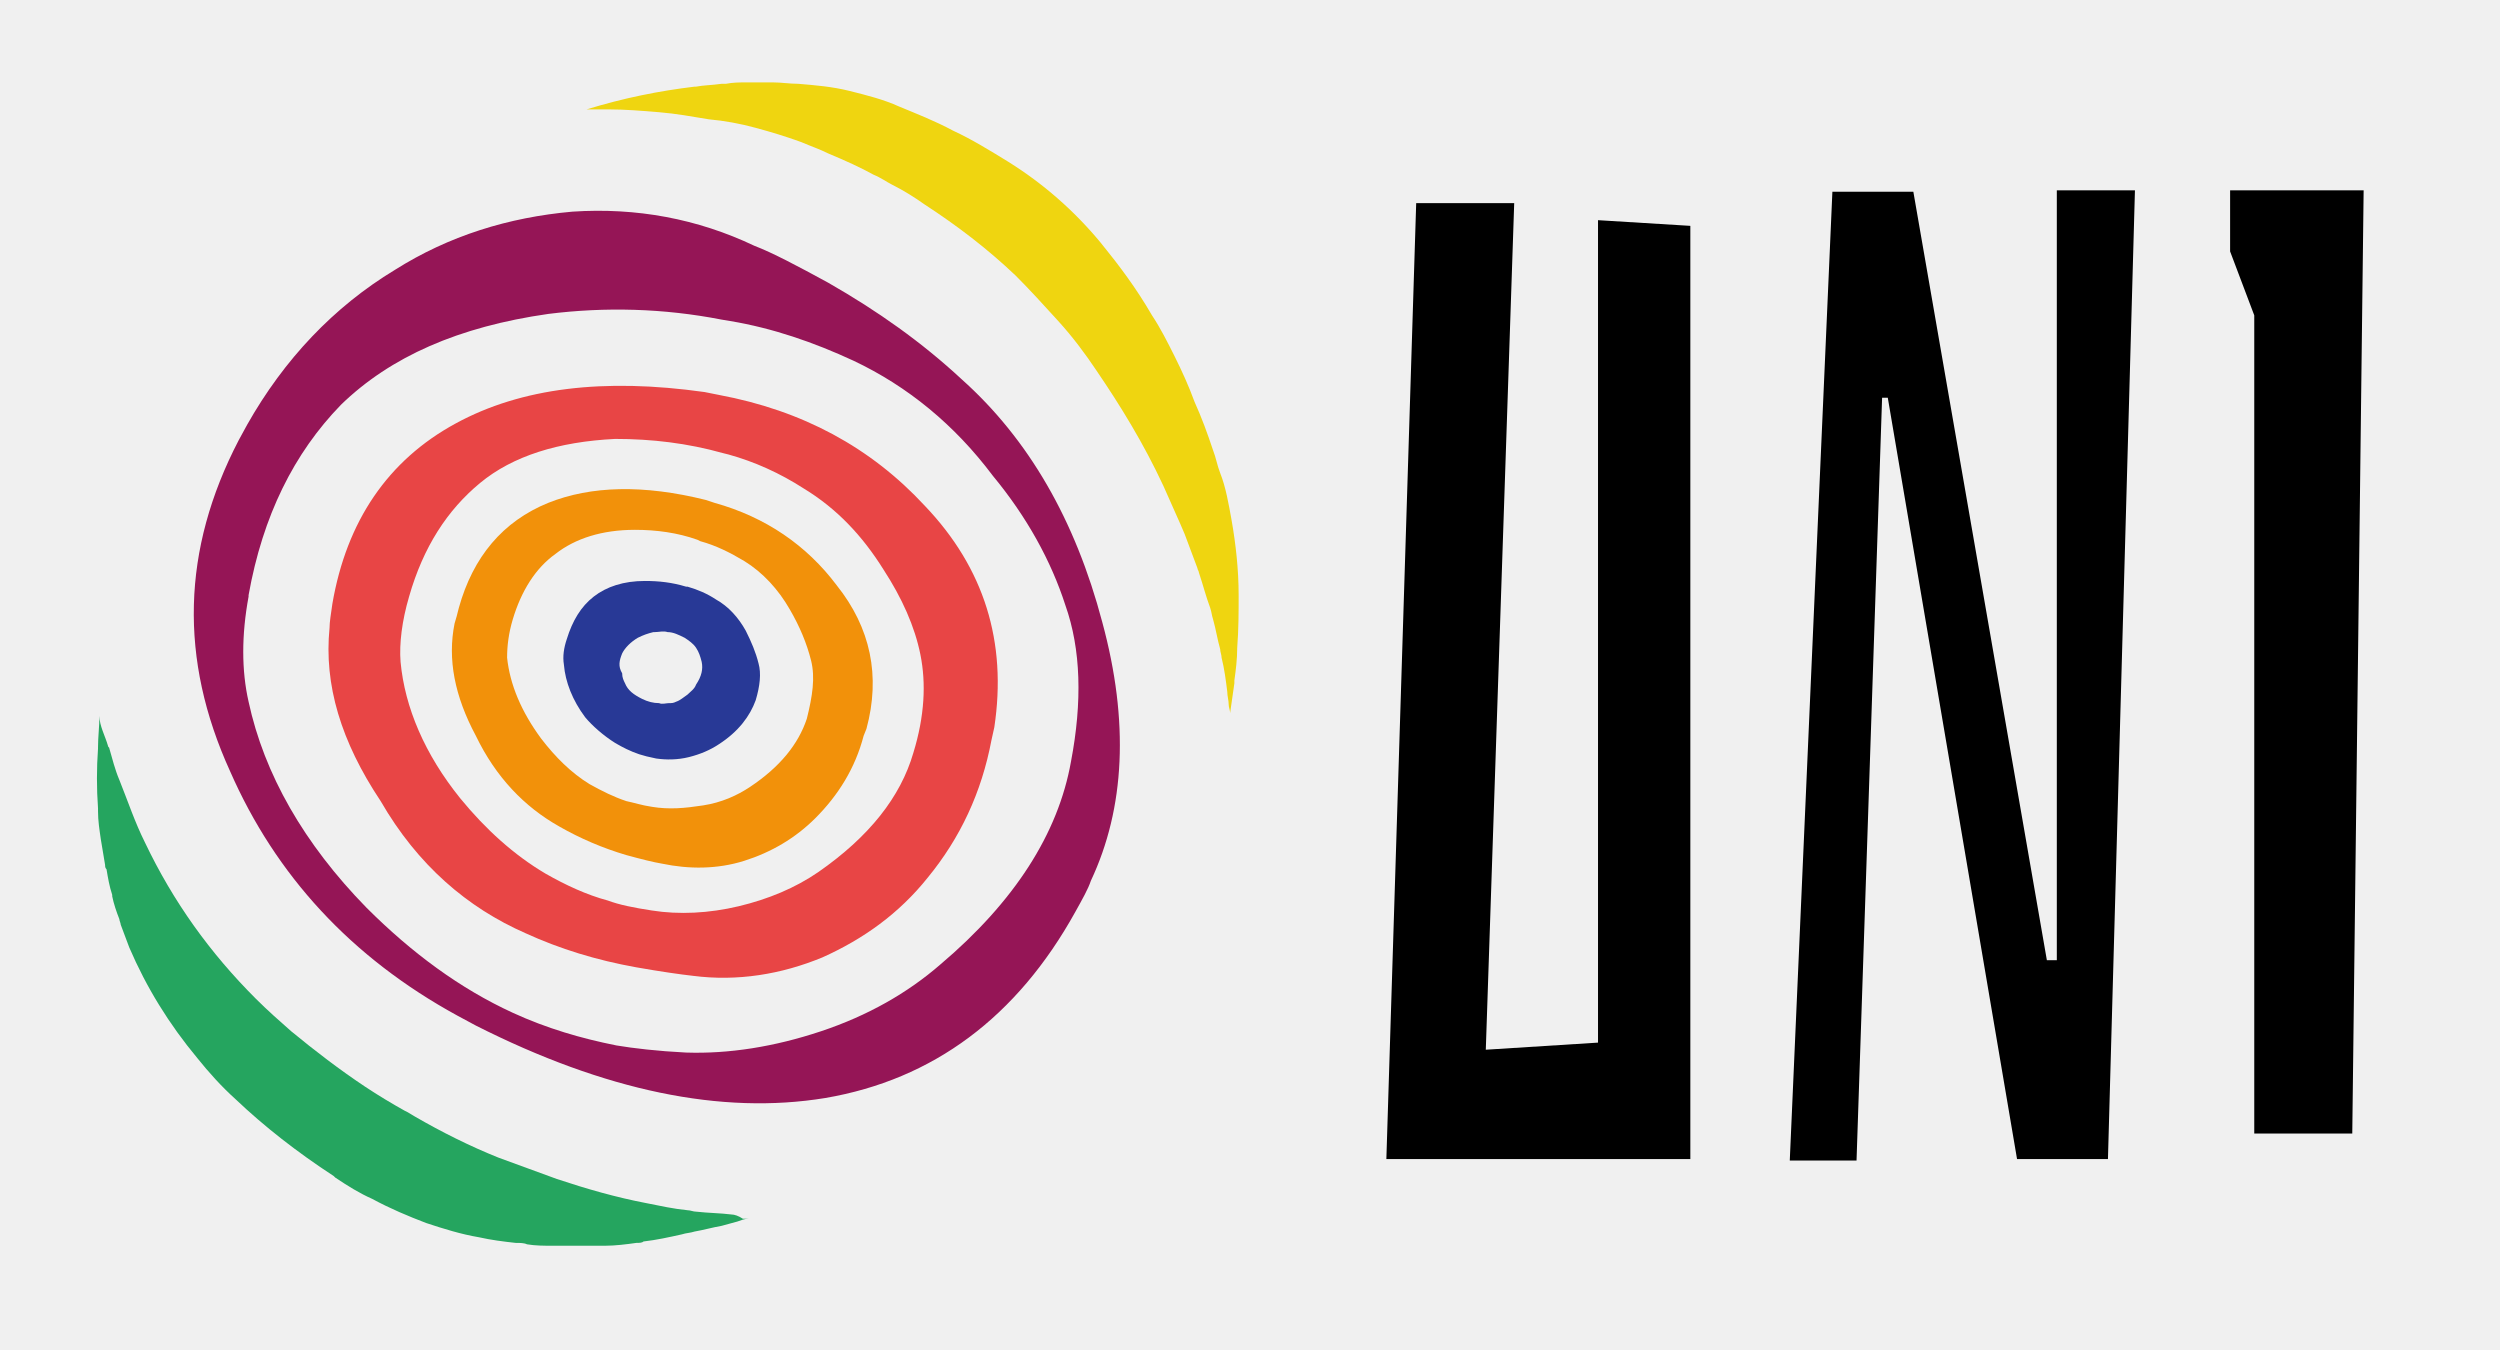
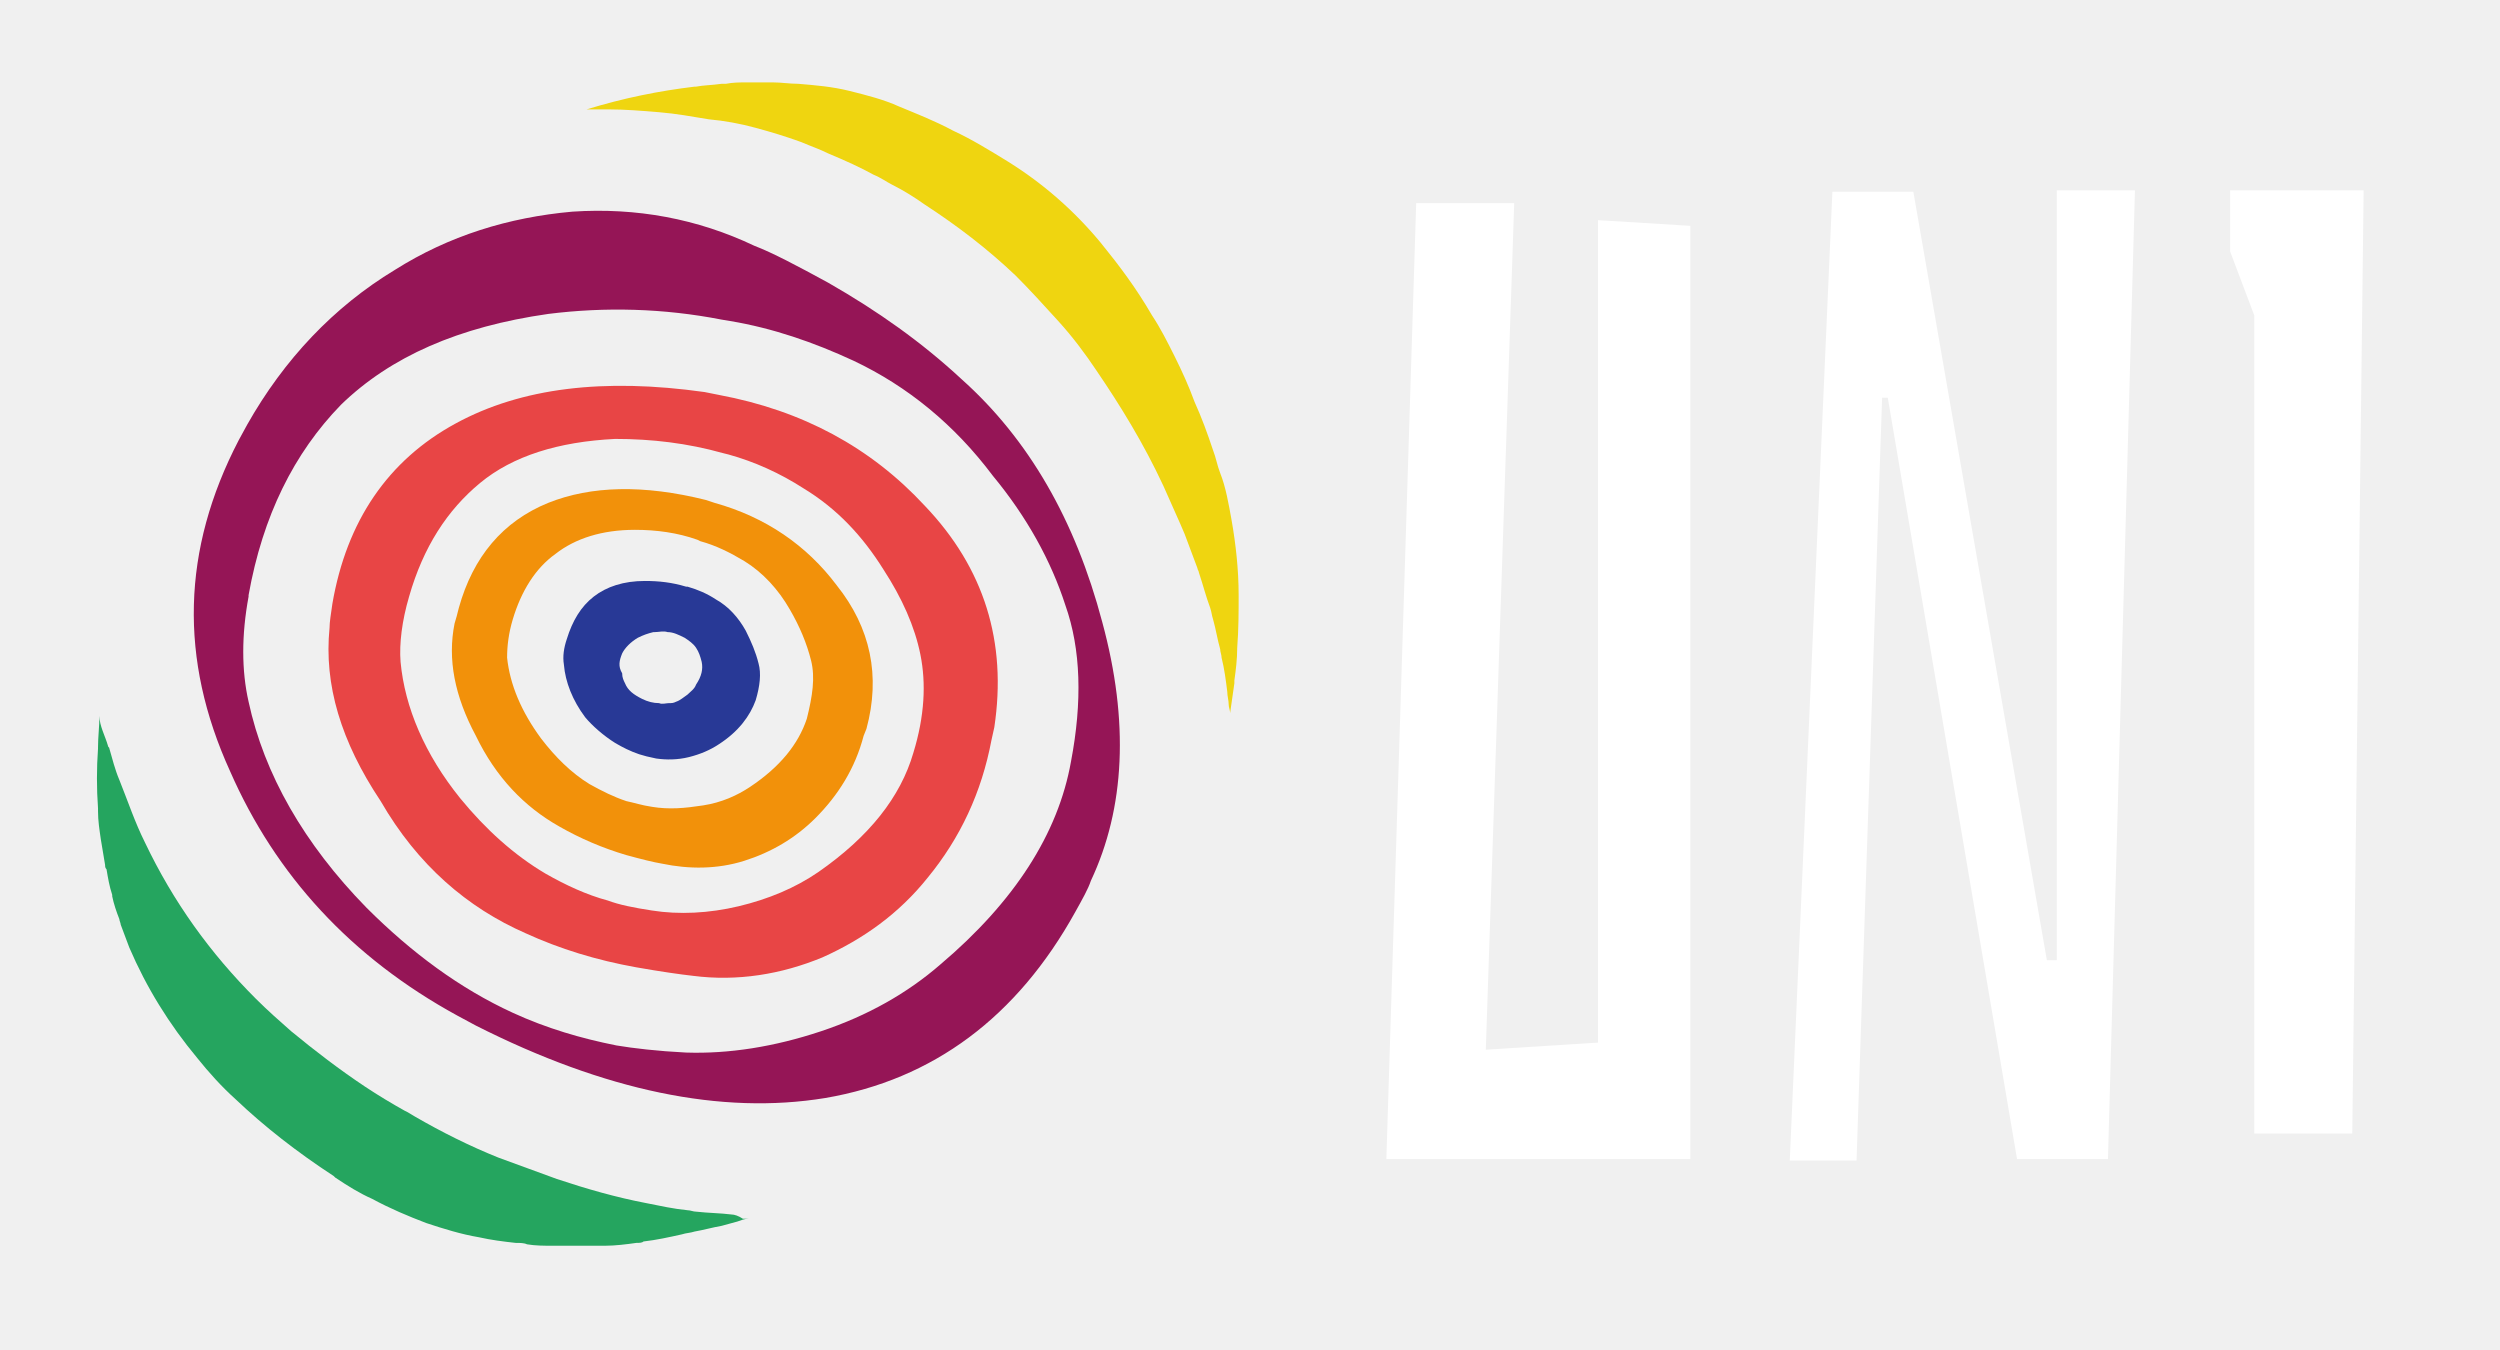
<svg xmlns="http://www.w3.org/2000/svg" id="logo" viewBox="0 0 176 95">
-   <path d="M112.5 73.4V15.5l6.5.4v65.7H97.6l2.1-67.3h6.9l-2 59.6 7.9-.5zM132.9 28h-.4l-1.8 53.7H126l3-68.2h5.7l9.4 54.1h.7V13.4h5.5l-1.9 68.2H142L132.9 28zm25.8-5.8l-1.7-4.5v-4.3h9.4l-.8 66.4h-6.9V22.2z" id="uni" />
+   <path fill="#fff" d="M112.5 73.4V15.5l6.5.4v65.7H97.6l2.1-67.3h6.9l-2 59.6 7.9-.5zM132.9 28h-.4l-1.8 53.7H126l3-68.2h5.7l9.4 54.1h.7V13.4h5.5l-1.9 68.2H142L132.9 28zm25.8-5.8l-1.7-4.5v-4.3h9.4l-.8 66.4h-6.9V22.2z" id="uni" />
  <g id="colores">
    <path id="violeta" fill="#951556" d="M17.4 29.9l-.6 1.1c-4 7.7-4.2 15.4-.6 23.3 3.2 7.3 8.5 13.1 16 17.2l1.3.7c9.1 4.6 17.3 6.3 24.6 5.1 7.6-1.3 13.5-5.7 17.6-13.1.5-.9.9-1.6 1.1-2.2 2.4-5.1 2.7-11.2.8-18.2-1.9-7.2-5.2-12.9-9.9-17.1-2.8-2.6-5.9-4.8-9.4-6.8-2.2-1.2-3.9-2.1-5.2-2.6-4-1.9-8.3-2.7-12.8-2.4-4.5.4-8.7 1.7-12.5 4.1-4.3 2.6-7.8 6.3-10.4 10.9zm21.2-7.8c4-.5 8.1-.4 12.2.4l.6.1c3 .5 5.9 1.5 8.7 2.8 3.8 1.8 7.1 4.5 9.8 8.1 2.4 2.9 4.1 6 5.1 9.1 1.1 3.1 1.2 6.8.4 11-.9 5.1-4 9.9-9.2 14.3-2.3 2-5.1 3.6-8.4 4.7-3.3 1.1-6.5 1.6-9.5 1.5-2-.1-3.7-.3-4.9-.5-2.5-.5-4.9-1.2-7.3-2.3-3.7-1.7-7.1-4.2-10.3-7.4-4.4-4.5-7.2-9.4-8.3-14.5-.5-2.2-.5-4.7 0-7.4v-.1c1-5.6 3.2-10 6.5-13.4 3.5-3.4 8.3-5.5 14.6-6.4z" />
    <path id="rojo" fill="#E84545" d="M37 65.7c2.4 1.1 5 1.9 7.8 2.4 1.7.3 3.1.5 4 .6 3.1.4 6.2-.1 9.1-1.3 2.9-1.3 5.4-3.1 7.4-5.6 2.3-2.8 3.8-6 4.5-9.7l.2-.9c.9-6-.7-11.2-4.9-15.6-3.8-4.1-8.6-6.7-14.5-7.8l-1-.2c-7.1-1-12.9-.3-17.5 2.2-4.8 2.6-7.7 6.9-8.7 12.7-.1.7-.2 1.3-.2 1.7-.4 4 .8 8 3.6 12.2 2.6 4.5 6.1 7.5 10.2 9.3zM28.8 42c1-3.5 2.7-6.1 5-8 2.3-1.9 5.5-2.9 9.5-3.1 2.6 0 5.1.3 7.6 1l.4.1c1.8.5 3.6 1.3 5.3 2.4 2.3 1.4 4.1 3.3 5.6 5.7 1.3 2 2.2 4 2.6 6s.3 4.3-.5 6.9c-.9 3.1-3.1 5.9-6.7 8.4-1.6 1.1-3.5 1.9-5.6 2.4-2.1.5-4.2.6-6.1.3-1.3-.2-2.3-.4-3.1-.7-1.5-.4-3-1.1-4.4-1.9-2.2-1.3-4.2-3.1-6-5.3-2.5-3.1-3.9-6.4-4.2-9.6-.1-1.3.1-2.9.6-4.6z" />
    <path id="naranja" fill="#F2910A" d="M39.4 58.2c1.4.8 3 1.5 4.7 2 1.1.3 1.9.5 2.5.6 1.9.4 3.9.4 5.8-.2s3.6-1.6 5-3c1.6-1.6 2.8-3.5 3.4-5.8l.2-.5c1-3.7.3-7.1-2.1-10.1-2.1-2.8-5-4.8-8.6-5.8l-.6-.2c-4.4-1.1-8.1-1-11.1.2-3.2 1.3-5.3 3.8-6.3 7.4-.1.4-.2.8-.3 1.1-.5 2.5 0 5.1 1.5 7.9 1.4 2.9 3.4 5 5.9 6.4zm-3.3-14.6c.6-2 1.6-3.6 3-4.6 1.4-1.1 3.3-1.7 5.6-1.7 1.5 0 3 .2 4.4.7l.2.1c1.1.3 2.1.8 3.1 1.4 1.3.8 2.4 2 3.2 3.4.7 1.2 1.2 2.4 1.5 3.6s.1 2.5-.3 4.1c-.6 1.8-1.9 3.4-4 4.8-.9.6-2 1.1-3.3 1.3s-2.4.3-3.6.1c-.7-.1-1.3-.3-1.8-.4-.9-.3-1.7-.7-2.6-1.2-1.3-.8-2.4-1.9-3.4-3.2-1.4-1.9-2.2-3.8-2.4-5.7 0-.8.1-1.7.4-2.7z" />
    <path id="verde" fill="#25A55F" d="M51.5 85.5c-.8-.1-1.6-.1-2.5-.2-.2 0-.4-.1-.6-.1-1-.1-1.9-.3-2.9-.5-2.1-.4-4.2-1-6.3-1.7-1.4-.5-2.7-1-4.1-1.5-2-.8-4-1.8-5.9-2.9l-.5-.3-.2-.1c-.9-.5-1.9-1.1-2.8-1.7-1.8-1.2-3.5-2.5-5.2-3.9-.8-.7-1.7-1.5-2.5-2.3-3.2-3.2-5.8-6.8-7.8-11-.7-1.4-1.2-2.9-1.8-4.4-.3-.7-.5-1.5-.7-2.2 0-.1-.1-.1-.1-.2-.2-.7-.6-1.4-.6-2.1 0 .7-.1 1.5-.1 2.2v.1c-.1 1.4-.1 2.8 0 4.2v.2c0 .7.1 1.3.2 2l.3 1.8c0 .1 0 .2.1.3.1.6.2 1.2.4 1.8v.1c.1.5.3 1.1.5 1.6 0 .1.1.3.1.4.2.5.4 1.1.6 1.6 1.2 2.8 2.8 5.4 4.8 7.8.8 1 1.7 2 2.7 2.9 2 1.9 4.3 3.7 6.9 5.4l.1.1c.9.6 1.7 1.1 2.6 1.5 1.3.7 2.5 1.2 3.8 1.7 1.2.4 2.5.8 3.7 1 .9.2 1.7.3 2.6.4.3 0 .6 0 .8.1.6.1 1.2.1 1.8.1h3.7c.7 0 1.5-.1 2.2-.2.2 0 .4 0 .5-.1.9-.1 1.8-.3 2.7-.5.3-.1.6-.1.9-.2.6-.1 1.3-.3 1.9-.4.4-.1.7-.2 1.1-.3.3-.1.5-.2.8-.2h-.4c-.3-.2-.6-.3-.8-.3z" />
    <path id="amarillo" fill="#EFD510" d="M42.8 7.7c1.2 0 2.4.1 3.6.2 1.2.1 2.3.3 3.5.5 1.1.1 2.2.3 3.3.6 1.1.3 2.1.6 3.2 1 .7.3 1.3.5 1.9.8 1.2.5 2.3 1 3.2 1.5.5.2.9.5 1.3.7.8.4 1.6.9 2.3 1.4 2.3 1.5 4.4 3.1 6.4 5 1 1 2 2.1 3 3.2s1.9 2.3 2.7 3.5c1.7 2.5 3.3 5.1 4.7 8.1l1.2 2.7c.1.2.2.5.3.7l.9 2.4c0 .1.1.2.1.3.3.9.5 1.7.8 2.5.1.3.1.5.2.8.2.7.3 1.4.5 2.1 0 .2.1.4.1.6.2.8.3 1.6.4 2.4 0 .3.1.6.1.9 0 .2.1.4.1.6l.3-2.1v-.2c.1-.7.2-1.5.2-2.3.1-1.3.1-2.5.1-3.7 0-1.8-.2-3.6-.5-5.3-.2-1.1-.4-2.3-.8-3.3-.2-.5-.3-1.1-.5-1.6-.4-1.2-.8-2.3-1.3-3.4-.4-1.1-.9-2.2-1.4-3.2-.5-1-1-2-1.6-2.9-1.1-1.9-2.3-3.5-3.6-5.1-1.9-2.3-4.1-4.2-6.5-5.7-1.3-.8-2.6-1.6-3.9-2.2-1.3-.7-2.6-1.2-3.8-1.7-1.1-.5-2.3-.8-3.5-1.1-1.2-.3-2.4-.4-3.6-.5-.6 0-1.2-.1-1.8-.1h-1.8c-.5 0-1 0-1.5.1h-.3c-.7.1-1.3.1-1.8.2h-.1c-2.5.3-5 .8-7.6 1.6h1.5z" />
    <path id="azul" fill="#283996" d="M43.3 52.3c.5.3 1.1.6 1.7.8.3.1.7.2 1.2.3.7.1 1.5.1 2.3-.1s1.5-.5 2.1-.9c1.4-.9 2.2-2 2.6-3.1.3-1 .4-1.9.2-2.6-.2-.8-.5-1.5-.9-2.3-.5-.9-1.2-1.7-2.1-2.2-.6-.4-1.3-.7-2-.9h-.1c-1-.3-1.9-.4-2.9-.4-1.5 0-2.7.4-3.6 1.1-.9.7-1.5 1.7-1.9 3-.2.6-.3 1.2-.2 1.8.1 1.2.6 2.5 1.5 3.7.5.6 1.3 1.3 2.1 1.8zm.5-6.3c.2-.4.6-.8 1.1-1.1.4-.2.7-.3 1.1-.4h.1c.3 0 .6-.1.9 0 .4 0 .8.2 1.2.4.3.2.6.4.8.7s.3.6.4 1c.1.5 0 1-.4 1.6-.1.3-.4.5-.6.7-.3.2-.5.4-.8.5-.2.1-.3.1-.5.1s-.5.1-.7 0c-.4 0-.8-.1-1.2-.3-.6-.3-1-.6-1.2-1.1-.1-.2-.2-.4-.2-.7-.3-.5-.2-.9 0-1.4z" />
  </g>
</svg>
